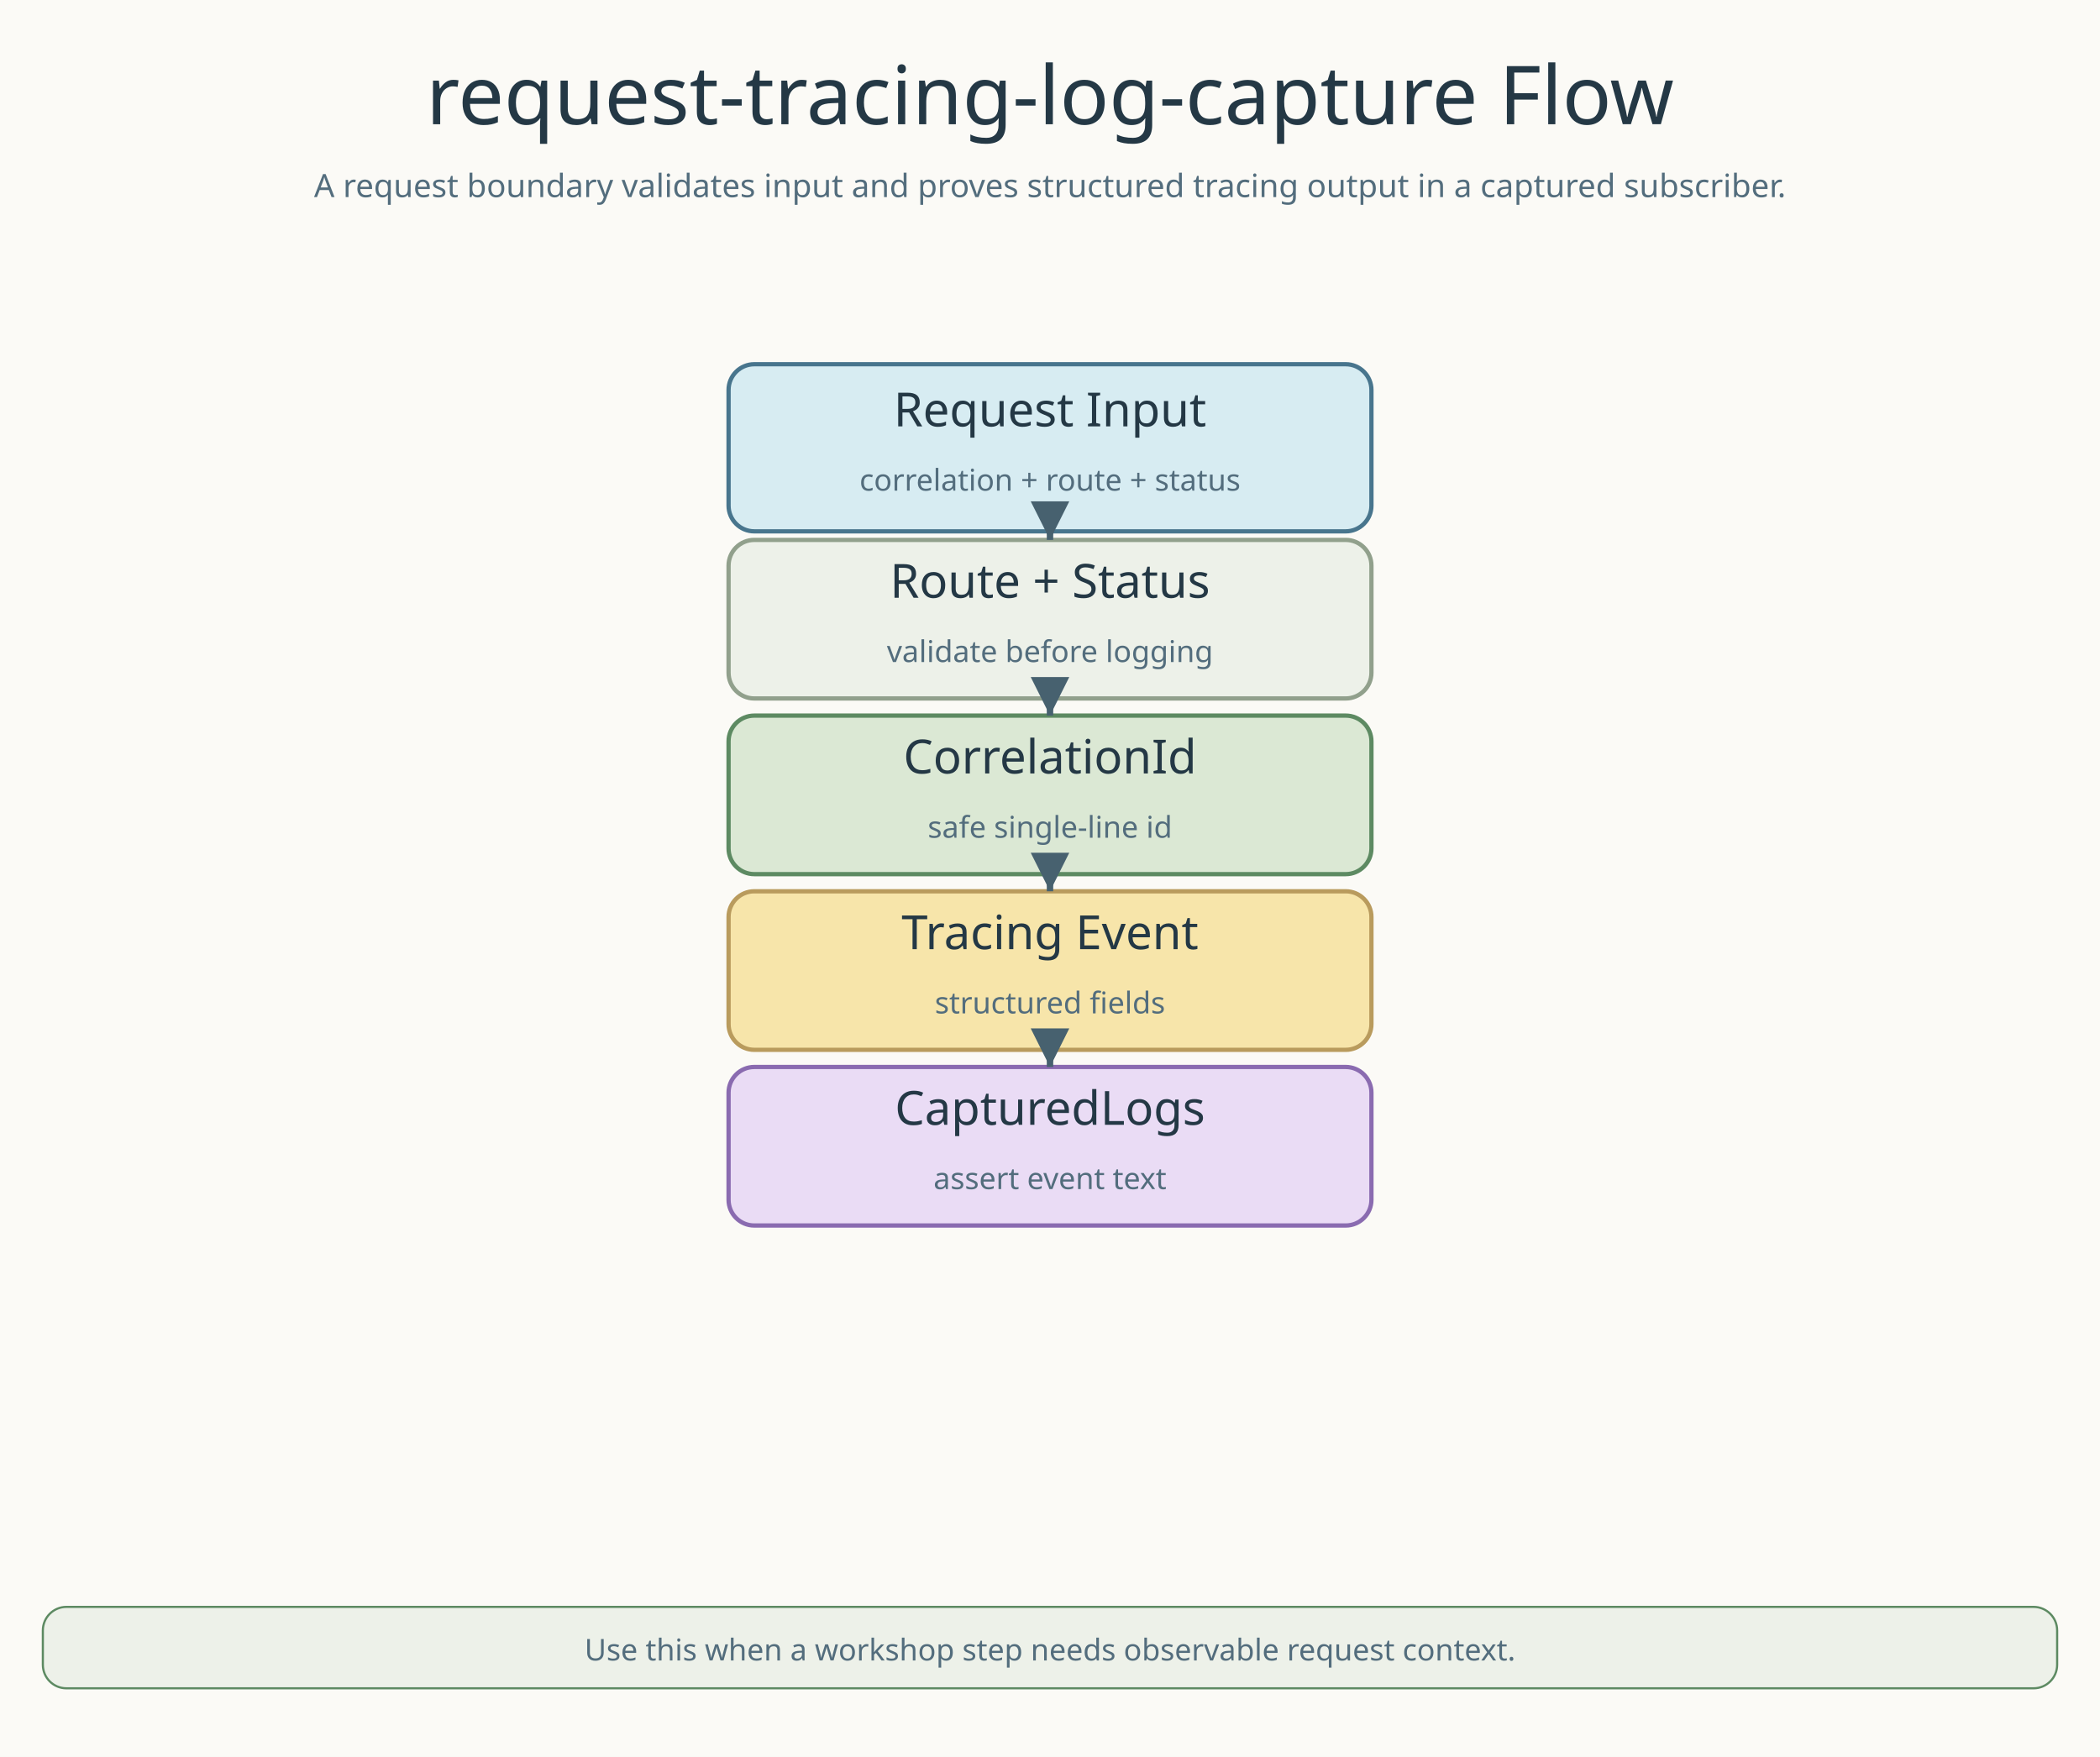
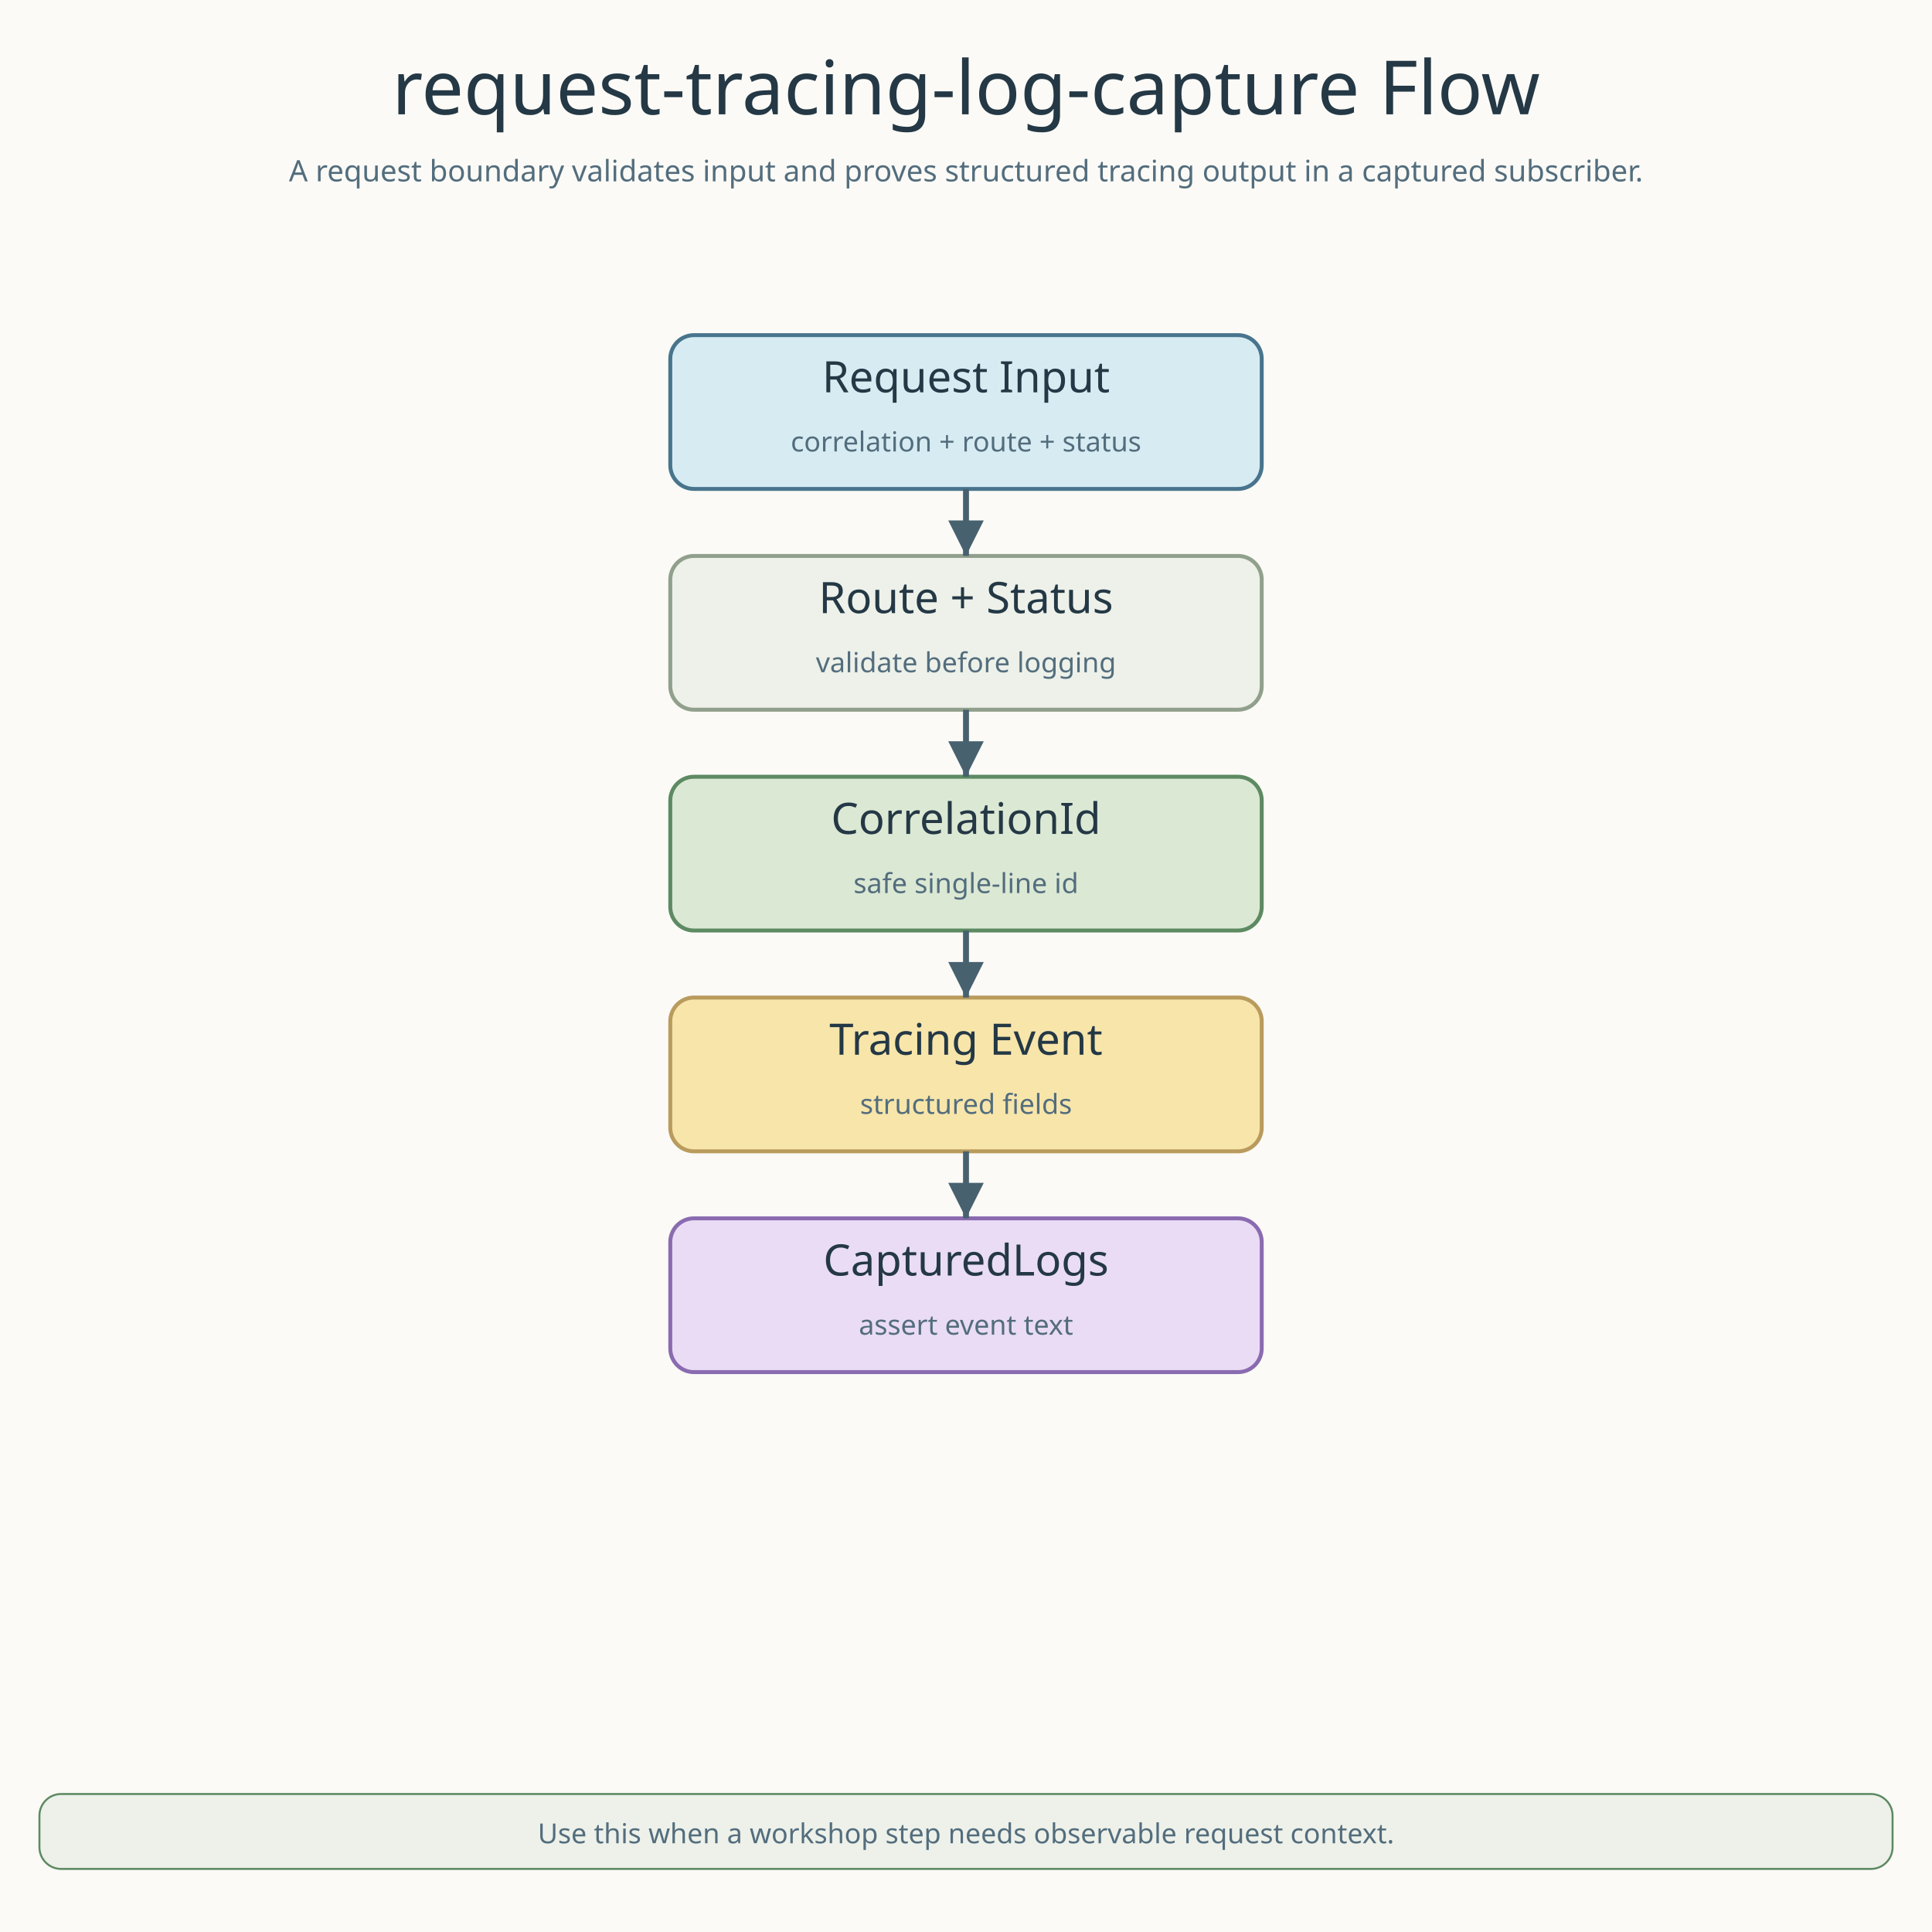
- <svg xmlns="http://www.w3.org/2000/svg" width="980" height="820" viewBox="0 0 980 820" role="img" aria-labelledby="title desc">
+ <svg xmlns="http://www.w3.org/2000/svg" width="980" height="980" viewBox="0 0 980 980" role="img" aria-labelledby="title desc">
  <defs>
    <marker id="arrow-main" viewBox="0 0 8 8" markerWidth="8" markerHeight="8" refX="7" refY="4" orient="auto">
      <path d="M 1 1 L 7 4 L 1 7 Z" fill="#47616f" />
    </marker>
    <marker id="arrow-success" viewBox="0 0 8 8" markerWidth="8" markerHeight="8" refX="7" refY="4" orient="auto">
      <path d="M 1 1 L 7 4 L 1 7 Z" fill="#4f8b63" />
    </marker>
    <marker id="arrow-error" viewBox="0 0 8 8" markerWidth="8" markerHeight="8" refX="7" refY="4" orient="auto">
      <path d="M 1 1 L 7 4 L 1 7 Z" fill="#b95f7a" />
    </marker>
    <marker id="arrow-amber" viewBox="0 0 8 8" markerWidth="8" markerHeight="8" refX="7" refY="4" orient="auto">
      <path d="M 1 1 L 7 4 L 1 7 Z" fill="#a78335" />
    </marker>
    <style>
      @font-face { font-family: 'Architects Daughter'; src: url('file:///Users/debop/Library/Fonts/ArchitectsDaughter-Regular.ttf') format('truetype'); }
      @font-face { font-family: 'Comic Mono'; src: url('file:///Users/debop/Library/Fonts/ComicMono.ttf') format('truetype'); }
      .title { font-family: 'Architects Daughter'; font-size: 38px; fill: #243845; }
      .subtitle, .detail, .route-label, .footer { font-family: 'Comic Mono'; fill: #536d7d; }
      .subtitle { font-size: 15px; }
      .card-title, .band-label { font-family: 'Architects Daughter'; fill: #243845; }
      .card-title { font-size: 22px; }
      .band-label { font-size: 21px; }
      .detail { font-size: 14px; }
      .route-label { font-size: 13px; }
      .footer { font-size: 14px; }
      .band { fill: #ffffff; stroke: #d8e2e8; stroke-width: 2; rx: 16; }
      .line-main { fill: none; stroke: #47616f; stroke-width: 3; marker-end: url(#arrow-main); }
      .line-success { fill: none; stroke: #4f8b63; stroke-width: 3; marker-end: url(#arrow-success); }
      .line-error { fill: none; stroke: #b95f7a; stroke-width: 3; marker-end: url(#arrow-error); }
      .line-amber { fill: none; stroke: #a78335; stroke-width: 3; marker-end: url(#arrow-amber); }
    </style>
  </defs>
-   <rect width="980" height="820" fill="#fbfaf6" />
+   <rect width="980" height="980" fill="#fbfaf6" />
  <text class="title" x="490" y="58" text-anchor="middle">request-tracing-log-capture Flow</text>
  <text class="subtitle" x="490" y="92" text-anchor="middle">A request boundary validates input and proves structured tracing output in a captured subscriber.</text>
  <g id="step0">
    <rect x="340" y="170" width="300" height="78" rx="12" fill="#d7ecf2" stroke="#48758d" stroke-width="2" />
    <text class="card-title" x="490" y="199" text-anchor="middle">Request Input</text>
    <text class="detail" x="490" y="229" text-anchor="middle">correlation + route + status</text>
  </g>
  <g id="step1">
-     <rect x="340" y="252" width="300" height="74" rx="12" fill="#edf1e9" stroke="#91a08c" stroke-width="2" />
-     <text class="card-title" x="490" y="279" text-anchor="middle">Route + Status</text>
-     <text class="detail" x="490" y="309" text-anchor="middle">validate before logging</text>
+     <rect x="340" y="282" width="300" height="78" rx="12" fill="#edf1e9" stroke="#91a08c" stroke-width="2" />
+     <text class="card-title" x="490" y="311" text-anchor="middle">Route + Status</text>
+     <text class="detail" x="490" y="341" text-anchor="middle">validate before logging</text>
  </g>
  <g id="step2">
-     <rect x="340" y="334" width="300" height="74" rx="12" fill="#dbe8d4" stroke="#5d8a62" stroke-width="2" />
-     <text class="card-title" x="490" y="361" text-anchor="middle">CorrelationId</text>
-     <text class="detail" x="490" y="391" text-anchor="middle">safe single-line id</text>
+     <rect x="340" y="394" width="300" height="78" rx="12" fill="#dbe8d4" stroke="#5d8a62" stroke-width="2" />
+     <text class="card-title" x="490" y="423" text-anchor="middle">CorrelationId</text>
+     <text class="detail" x="490" y="453" text-anchor="middle">safe single-line id</text>
  </g>
  <g id="step3">
-     <rect x="340" y="416" width="300" height="74" rx="12" fill="#f7e5aa" stroke="#b99b5d" stroke-width="2" />
-     <text class="card-title" x="490" y="443" text-anchor="middle">Tracing Event</text>
-     <text class="detail" x="490" y="473" text-anchor="middle">structured fields</text>
+     <rect x="340" y="506" width="300" height="78" rx="12" fill="#f7e5aa" stroke="#b99b5d" stroke-width="2" />
+     <text class="card-title" x="490" y="535" text-anchor="middle">Tracing Event</text>
+     <text class="detail" x="490" y="565" text-anchor="middle">structured fields</text>
  </g>
  <g id="step4">
-     <rect x="340" y="498" width="300" height="74" rx="12" fill="#eadcf5" stroke="#8a6bb0" stroke-width="2" />
-     <text class="card-title" x="490" y="525" text-anchor="middle">CapturedLogs</text>
-     <text class="detail" x="490" y="555" text-anchor="middle">assert event text</text>
+     <rect x="340" y="618" width="300" height="78" rx="12" fill="#eadcf5" stroke="#8a6bb0" stroke-width="2" />
+     <text class="card-title" x="490" y="647" text-anchor="middle">CapturedLogs</text>
+     <text class="detail" x="490" y="677" text-anchor="middle">assert event text</text>
  </g>
-   <path class="line-main" d="M 490 248 L 490 252" />
-   <path class="line-main" d="M 490 326 L 490 334" />
-   <path class="line-main" d="M 490 408 L 490 416" />
-   <path class="line-main" d="M 490 490 L 490 498" />
-   <rect x="20" y="750" width="940" height="38" rx="11" fill="#edf1e9" stroke="#5d8a62" />
-   <text class="footer" x="490" y="775" text-anchor="middle">Use this when a workshop step needs observable request context.</text>
+   <path class="line-main" d="M 490 248 L 490 282" />
+   <path class="line-main" d="M 490 360 L 490 394" />
+   <path class="line-main" d="M 490 472 L 490 506" />
+   <path class="line-main" d="M 490 584 L 490 618" />
+   <rect x="20" y="910" width="940" height="38" rx="11" fill="#edf1e9" stroke="#5d8a62" />
+   <text class="footer" x="490" y="935" text-anchor="middle">Use this when a workshop step needs observable request context.</text>
</svg>
